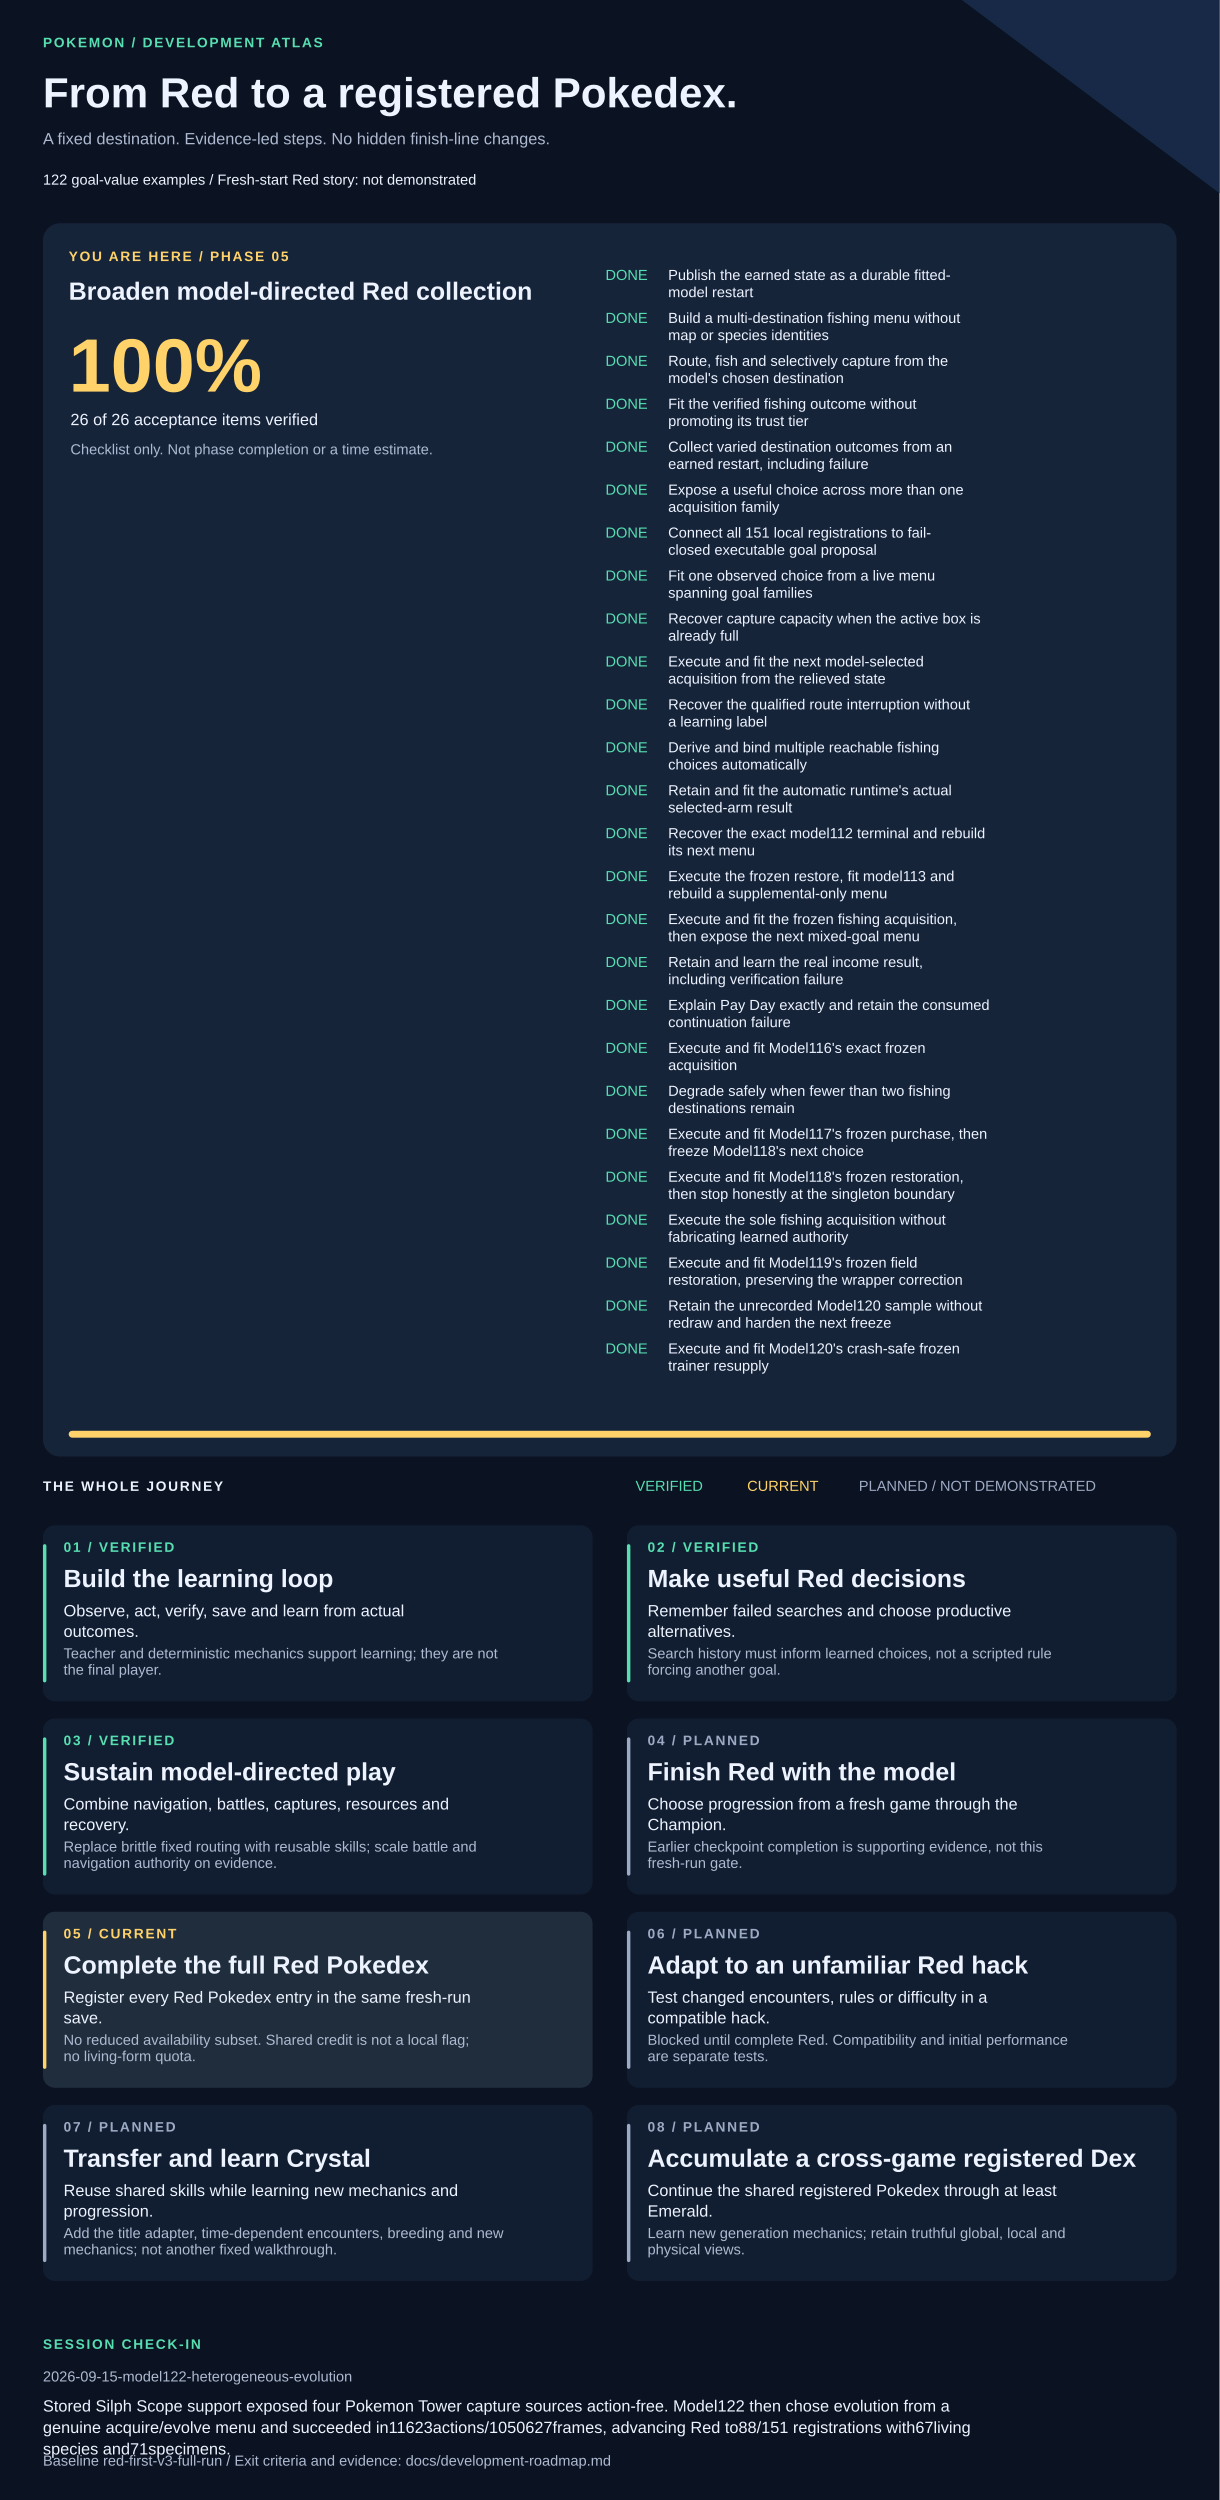
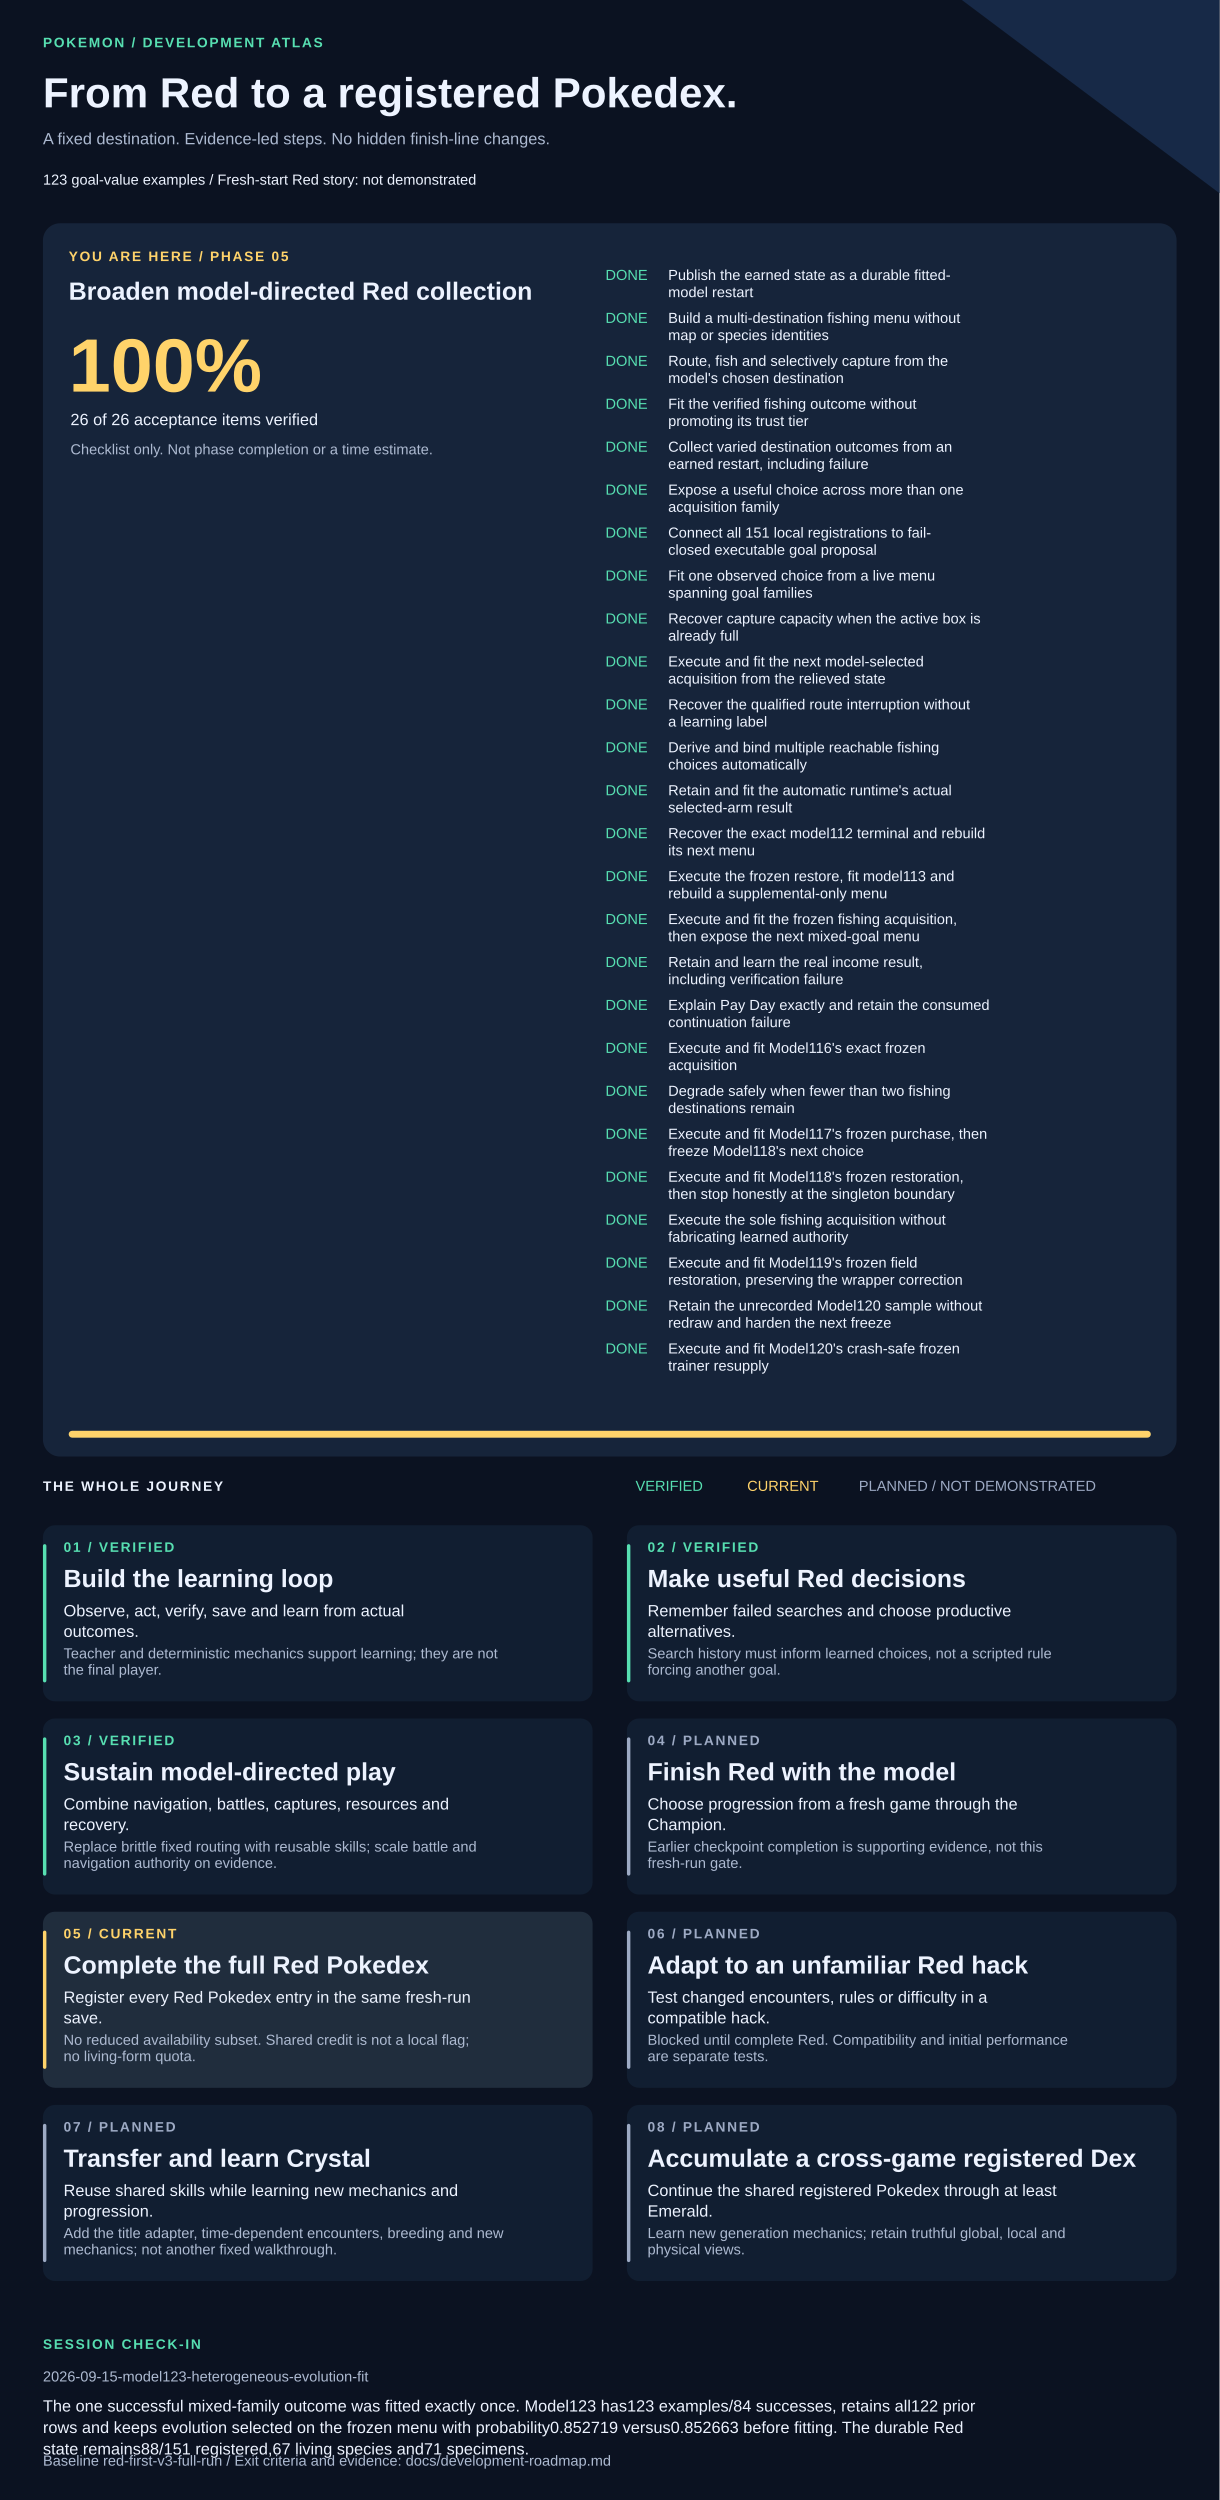
<svg xmlns="http://www.w3.org/2000/svg" width="1420" height="2911" viewBox="0 0 1420 2911" role="img" aria-labelledby="title description">
  <style>text{font-family:Arial,Helvetica,sans-serif;fill:#edf3ff}.muted{fill:#adbad1}.eyebrow{font-size:16px;letter-spacing:2px;font-weight:bold}.heading{font-size:29px;font-weight:bold}.body{font-size:19px}.small{font-size:17px}</style>
  <rect width="1420" height="2911" fill="#0b1221" />
  <path d="M1120 0H1420V225Z" fill="#172947" />
  <text x="50" y="55" class="eyebrow" style="fill:#57dfb1">POKEMON / DEVELOPMENT ATLAS</text>
  <text x="50" y="125" style="font-size:49px;font-weight:bold">From Red to a registered Pokedex.</text>
  <text x="50" y="168" class="body muted">A fixed destination. Evidence-led steps. No hidden finish-line changes.</text>
-   <text x="50" y="215" class="small">122 goal-value examples  /  Fresh-start Red story: not demonstrated</text>
+   <text x="50" y="215" class="small">123 goal-value examples  /  Fresh-start Red story: not demonstrated</text>
  <rect x="50" y="260" width="1320" height="1436" rx="20" fill="#16243a" />
  <text x="80" y="304" class="eyebrow" style="fill:#ffd36a">YOU ARE HERE / PHASE 05</text>
  <text x="80" y="349" class="heading">Broaden model-directed Red collection</text>
  <text x="80" y="456" style="font-size:88px;font-weight:bold;fill:#ffd36a">100%</text>
  <text x="82" y="495" class="body">26 of 26 acceptance items verified</text>
  <text x="82" y="529" class="small muted">Checklist only. Not phase completion or a time estimate.</text>
  <text x="705" y="326" class="small" style="fill:#57dfb1">DONE</text>
  <text x="778" y="326" class="small">Publish the earned state as a durable fitted-</text>
  <text x="778" y="346" class="small">model restart</text>
  <text x="705" y="376" class="small" style="fill:#57dfb1">DONE</text>
  <text x="778" y="376" class="small">Build a multi-destination fishing menu without</text>
  <text x="778" y="396" class="small">map or species identities</text>
  <text x="705" y="426" class="small" style="fill:#57dfb1">DONE</text>
  <text x="778" y="426" class="small">Route, fish and selectively capture from the</text>
  <text x="778" y="446" class="small">model's chosen destination</text>
  <text x="705" y="476" class="small" style="fill:#57dfb1">DONE</text>
  <text x="778" y="476" class="small">Fit the verified fishing outcome without</text>
  <text x="778" y="496" class="small">promoting its trust tier</text>
  <text x="705" y="526" class="small" style="fill:#57dfb1">DONE</text>
  <text x="778" y="526" class="small">Collect varied destination outcomes from an</text>
  <text x="778" y="546" class="small">earned restart, including failure</text>
  <text x="705" y="576" class="small" style="fill:#57dfb1">DONE</text>
  <text x="778" y="576" class="small">Expose a useful choice across more than one</text>
  <text x="778" y="596" class="small">acquisition family</text>
  <text x="705" y="626" class="small" style="fill:#57dfb1">DONE</text>
  <text x="778" y="626" class="small">Connect all 151 local registrations to fail-</text>
  <text x="778" y="646" class="small">closed executable goal proposal</text>
  <text x="705" y="676" class="small" style="fill:#57dfb1">DONE</text>
  <text x="778" y="676" class="small">Fit one observed choice from a live menu</text>
  <text x="778" y="696" class="small">spanning goal families</text>
  <text x="705" y="726" class="small" style="fill:#57dfb1">DONE</text>
  <text x="778" y="726" class="small">Recover capture capacity when the active box is</text>
  <text x="778" y="746" class="small">already full</text>
  <text x="705" y="776" class="small" style="fill:#57dfb1">DONE</text>
  <text x="778" y="776" class="small">Execute and fit the next model-selected</text>
  <text x="778" y="796" class="small">acquisition from the relieved state</text>
  <text x="705" y="826" class="small" style="fill:#57dfb1">DONE</text>
  <text x="778" y="826" class="small">Recover the qualified route interruption without</text>
  <text x="778" y="846" class="small">a learning label</text>
  <text x="705" y="876" class="small" style="fill:#57dfb1">DONE</text>
  <text x="778" y="876" class="small">Derive and bind multiple reachable fishing</text>
  <text x="778" y="896" class="small">choices automatically</text>
  <text x="705" y="926" class="small" style="fill:#57dfb1">DONE</text>
  <text x="778" y="926" class="small">Retain and fit the automatic runtime's actual</text>
  <text x="778" y="946" class="small">selected-arm result</text>
  <text x="705" y="976" class="small" style="fill:#57dfb1">DONE</text>
  <text x="778" y="976" class="small">Recover the exact model112 terminal and rebuild</text>
  <text x="778" y="996" class="small">its next menu</text>
  <text x="705" y="1026" class="small" style="fill:#57dfb1">DONE</text>
  <text x="778" y="1026" class="small">Execute the frozen restore, fit model113 and</text>
  <text x="778" y="1046" class="small">rebuild a supplemental-only menu</text>
  <text x="705" y="1076" class="small" style="fill:#57dfb1">DONE</text>
  <text x="778" y="1076" class="small">Execute and fit the frozen fishing acquisition,</text>
  <text x="778" y="1096" class="small">then expose the next mixed-goal menu</text>
  <text x="705" y="1126" class="small" style="fill:#57dfb1">DONE</text>
  <text x="778" y="1126" class="small">Retain and learn the real income result,</text>
  <text x="778" y="1146" class="small">including verification failure</text>
  <text x="705" y="1176" class="small" style="fill:#57dfb1">DONE</text>
  <text x="778" y="1176" class="small">Explain Pay Day exactly and retain the consumed</text>
  <text x="778" y="1196" class="small">continuation failure</text>
  <text x="705" y="1226" class="small" style="fill:#57dfb1">DONE</text>
  <text x="778" y="1226" class="small">Execute and fit Model116's exact frozen</text>
  <text x="778" y="1246" class="small">acquisition</text>
  <text x="705" y="1276" class="small" style="fill:#57dfb1">DONE</text>
  <text x="778" y="1276" class="small">Degrade safely when fewer than two fishing</text>
  <text x="778" y="1296" class="small">destinations remain</text>
  <text x="705" y="1326" class="small" style="fill:#57dfb1">DONE</text>
  <text x="778" y="1326" class="small">Execute and fit Model117's frozen purchase, then</text>
  <text x="778" y="1346" class="small">freeze Model118's next choice</text>
  <text x="705" y="1376" class="small" style="fill:#57dfb1">DONE</text>
  <text x="778" y="1376" class="small">Execute and fit Model118's frozen restoration,</text>
  <text x="778" y="1396" class="small">then stop honestly at the singleton boundary</text>
  <text x="705" y="1426" class="small" style="fill:#57dfb1">DONE</text>
  <text x="778" y="1426" class="small">Execute the sole fishing acquisition without</text>
  <text x="778" y="1446" class="small">fabricating learned authority</text>
  <text x="705" y="1476" class="small" style="fill:#57dfb1">DONE</text>
  <text x="778" y="1476" class="small">Execute and fit Model119's frozen field</text>
  <text x="778" y="1496" class="small">restoration, preserving the wrapper correction</text>
  <text x="705" y="1526" class="small" style="fill:#57dfb1">DONE</text>
  <text x="778" y="1526" class="small">Retain the unrecorded Model120 sample without</text>
  <text x="778" y="1546" class="small">redraw and harden the next freeze</text>
  <text x="705" y="1576" class="small" style="fill:#57dfb1">DONE</text>
  <text x="778" y="1576" class="small">Execute and fit Model120's crash-safe frozen</text>
  <text x="778" y="1596" class="small">trainer resupply</text>
  <rect x="80" y="1666" width="1260" height="8" rx="4" fill="#293b55" />
  <rect x="80" y="1666" width="1260" height="8" rx="4" fill="#ffd36a" />
  <text x="50" y="1736" class="eyebrow">THE WHOLE JOURNEY</text>
  <text x="740" y="1736" class="small" style="fill:#57dfb1">VERIFIED</text>
  <text x="870" y="1736" class="small" style="fill:#ffd36a">CURRENT</text>
  <text x="1000" y="1736" class="small" style="fill:#9daac4">PLANNED / NOT DEMONSTRATED</text>
  <rect x="50" y="1776" width="640" height="205" rx="14" fill="#111e31" />
  <rect x="50" y="1798" width="4" height="161" rx="2" fill="#57dfb1" />
  <text x="74" y="1807" class="eyebrow" style="fill:#57dfb1">01 / VERIFIED</text>
  <text x="74" y="1848" class="heading">Build the learning loop</text>
  <text x="74" y="1882" class="body">Observe, act, verify, save and learn from actual</text>
  <text x="74" y="1906" class="body">outcomes.</text>
  <text x="74" y="1931" class="small muted">Teacher and deterministic mechanics support learning; they are not</text>
  <text x="74" y="1950" class="small muted">the final player.</text>
  <rect x="730" y="1776" width="640" height="205" rx="14" fill="#111e31" />
  <rect x="730" y="1798" width="4" height="161" rx="2" fill="#57dfb1" />
  <text x="754" y="1807" class="eyebrow" style="fill:#57dfb1">02 / VERIFIED</text>
  <text x="754" y="1848" class="heading">Make useful Red decisions</text>
  <text x="754" y="1882" class="body">Remember failed searches and choose productive</text>
  <text x="754" y="1906" class="body">alternatives.</text>
  <text x="754" y="1931" class="small muted">Search history must inform learned choices, not a scripted rule</text>
  <text x="754" y="1950" class="small muted">forcing another goal.</text>
  <rect x="50" y="2001" width="640" height="205" rx="14" fill="#111e31" />
  <rect x="50" y="2023" width="4" height="161" rx="2" fill="#57dfb1" />
  <text x="74" y="2032" class="eyebrow" style="fill:#57dfb1">03 / VERIFIED</text>
  <text x="74" y="2073" class="heading">Sustain model-directed play</text>
  <text x="74" y="2107" class="body">Combine navigation, battles, captures, resources and</text>
  <text x="74" y="2131" class="body">recovery.</text>
  <text x="74" y="2156" class="small muted">Replace brittle fixed routing with reusable skills; scale battle and</text>
  <text x="74" y="2175" class="small muted">navigation authority on evidence.</text>
  <rect x="730" y="2001" width="640" height="205" rx="14" fill="#111e31" />
  <rect x="730" y="2023" width="4" height="161" rx="2" fill="#9daac4" />
  <text x="754" y="2032" class="eyebrow" style="fill:#9daac4">04 / PLANNED</text>
  <text x="754" y="2073" class="heading">Finish Red with the model</text>
  <text x="754" y="2107" class="body">Choose progression from a fresh game through the</text>
  <text x="754" y="2131" class="body">Champion.</text>
  <text x="754" y="2156" class="small muted">Earlier checkpoint completion is supporting evidence, not this</text>
  <text x="754" y="2175" class="small muted">fresh-run gate.</text>
  <rect x="50" y="2226" width="640" height="205" rx="14" fill="#202d3d" />
  <rect x="50" y="2248" width="4" height="161" rx="2" fill="#ffd36a" />
  <text x="74" y="2257" class="eyebrow" style="fill:#ffd36a">05 / CURRENT</text>
  <text x="74" y="2298" class="heading">Complete the full Red Pokedex</text>
  <text x="74" y="2332" class="body">Register every Red Pokedex entry in the same fresh-run</text>
  <text x="74" y="2356" class="body">save.</text>
  <text x="74" y="2381" class="small muted">No reduced availability subset. Shared credit is not a local flag;</text>
  <text x="74" y="2400" class="small muted">no living-form quota.</text>
  <rect x="730" y="2226" width="640" height="205" rx="14" fill="#111e31" />
  <rect x="730" y="2248" width="4" height="161" rx="2" fill="#9daac4" />
  <text x="754" y="2257" class="eyebrow" style="fill:#9daac4">06 / PLANNED</text>
  <text x="754" y="2298" class="heading">Adapt to an unfamiliar Red hack</text>
  <text x="754" y="2332" class="body">Test changed encounters, rules or difficulty in a</text>
  <text x="754" y="2356" class="body">compatible hack.</text>
  <text x="754" y="2381" class="small muted">Blocked until complete Red. Compatibility and initial performance</text>
  <text x="754" y="2400" class="small muted">are separate tests.</text>
  <rect x="50" y="2451" width="640" height="205" rx="14" fill="#111e31" />
  <rect x="50" y="2473" width="4" height="161" rx="2" fill="#9daac4" />
  <text x="74" y="2482" class="eyebrow" style="fill:#9daac4">07 / PLANNED</text>
  <text x="74" y="2523" class="heading">Transfer and learn Crystal</text>
  <text x="74" y="2557" class="body">Reuse shared skills while learning new mechanics and</text>
  <text x="74" y="2581" class="body">progression.</text>
  <text x="74" y="2606" class="small muted">Add the title adapter, time-dependent encounters, breeding and new</text>
  <text x="74" y="2625" class="small muted">mechanics; not another fixed walkthrough.</text>
  <rect x="730" y="2451" width="640" height="205" rx="14" fill="#111e31" />
  <rect x="730" y="2473" width="4" height="161" rx="2" fill="#9daac4" />
  <text x="754" y="2482" class="eyebrow" style="fill:#9daac4">08 / PLANNED</text>
  <text x="754" y="2523" class="heading">Accumulate a cross-game registered Dex</text>
  <text x="754" y="2557" class="body">Continue the shared registered Pokedex through at least</text>
  <text x="754" y="2581" class="body">Emerald.</text>
  <text x="754" y="2606" class="small muted">Learn new generation mechanics; retain truthful global, local and</text>
  <text x="754" y="2625" class="small muted">physical views.</text>
  <text x="50" y="2735" class="eyebrow" style="fill:#57dfb1">SESSION CHECK-IN</text>
-   <text x="50" y="2773" class="small muted">2026-09-15-model122-heterogeneous-evolution</text>
-   <text x="50" y="2808" class="body">Stored Silph Scope support exposed four Pokemon Tower capture sources action-free. Model122 then chose evolution from a</text>
-   <text x="50" y="2833" class="body">genuine acquire/evolve menu and succeeded in11623actions/1050627frames, advancing Red to88/151 registrations with67living</text>
-   <text x="50" y="2858" class="body">species and71specimens.</text>
+   <text x="50" y="2773" class="small muted">2026-09-15-model123-heterogeneous-evolution-fit</text>
+   <text x="50" y="2808" class="body">The one successful mixed-family outcome was fitted exactly once. Model123 has123 examples/84 successes, retains all122 prior</text>
+   <text x="50" y="2833" class="body">rows and keeps evolution selected on the frozen menu with probability0.852719 versus0.852663 before fitting. The durable Red</text>
+   <text x="50" y="2858" class="body">state remains88/151 registered,67 living species and71 specimens.</text>
  <text x="50" y="2871" class="small muted">Baseline red-first-v3-full-run / Exit criteria and evidence: docs/development-roadmap.md</text>
</svg>
